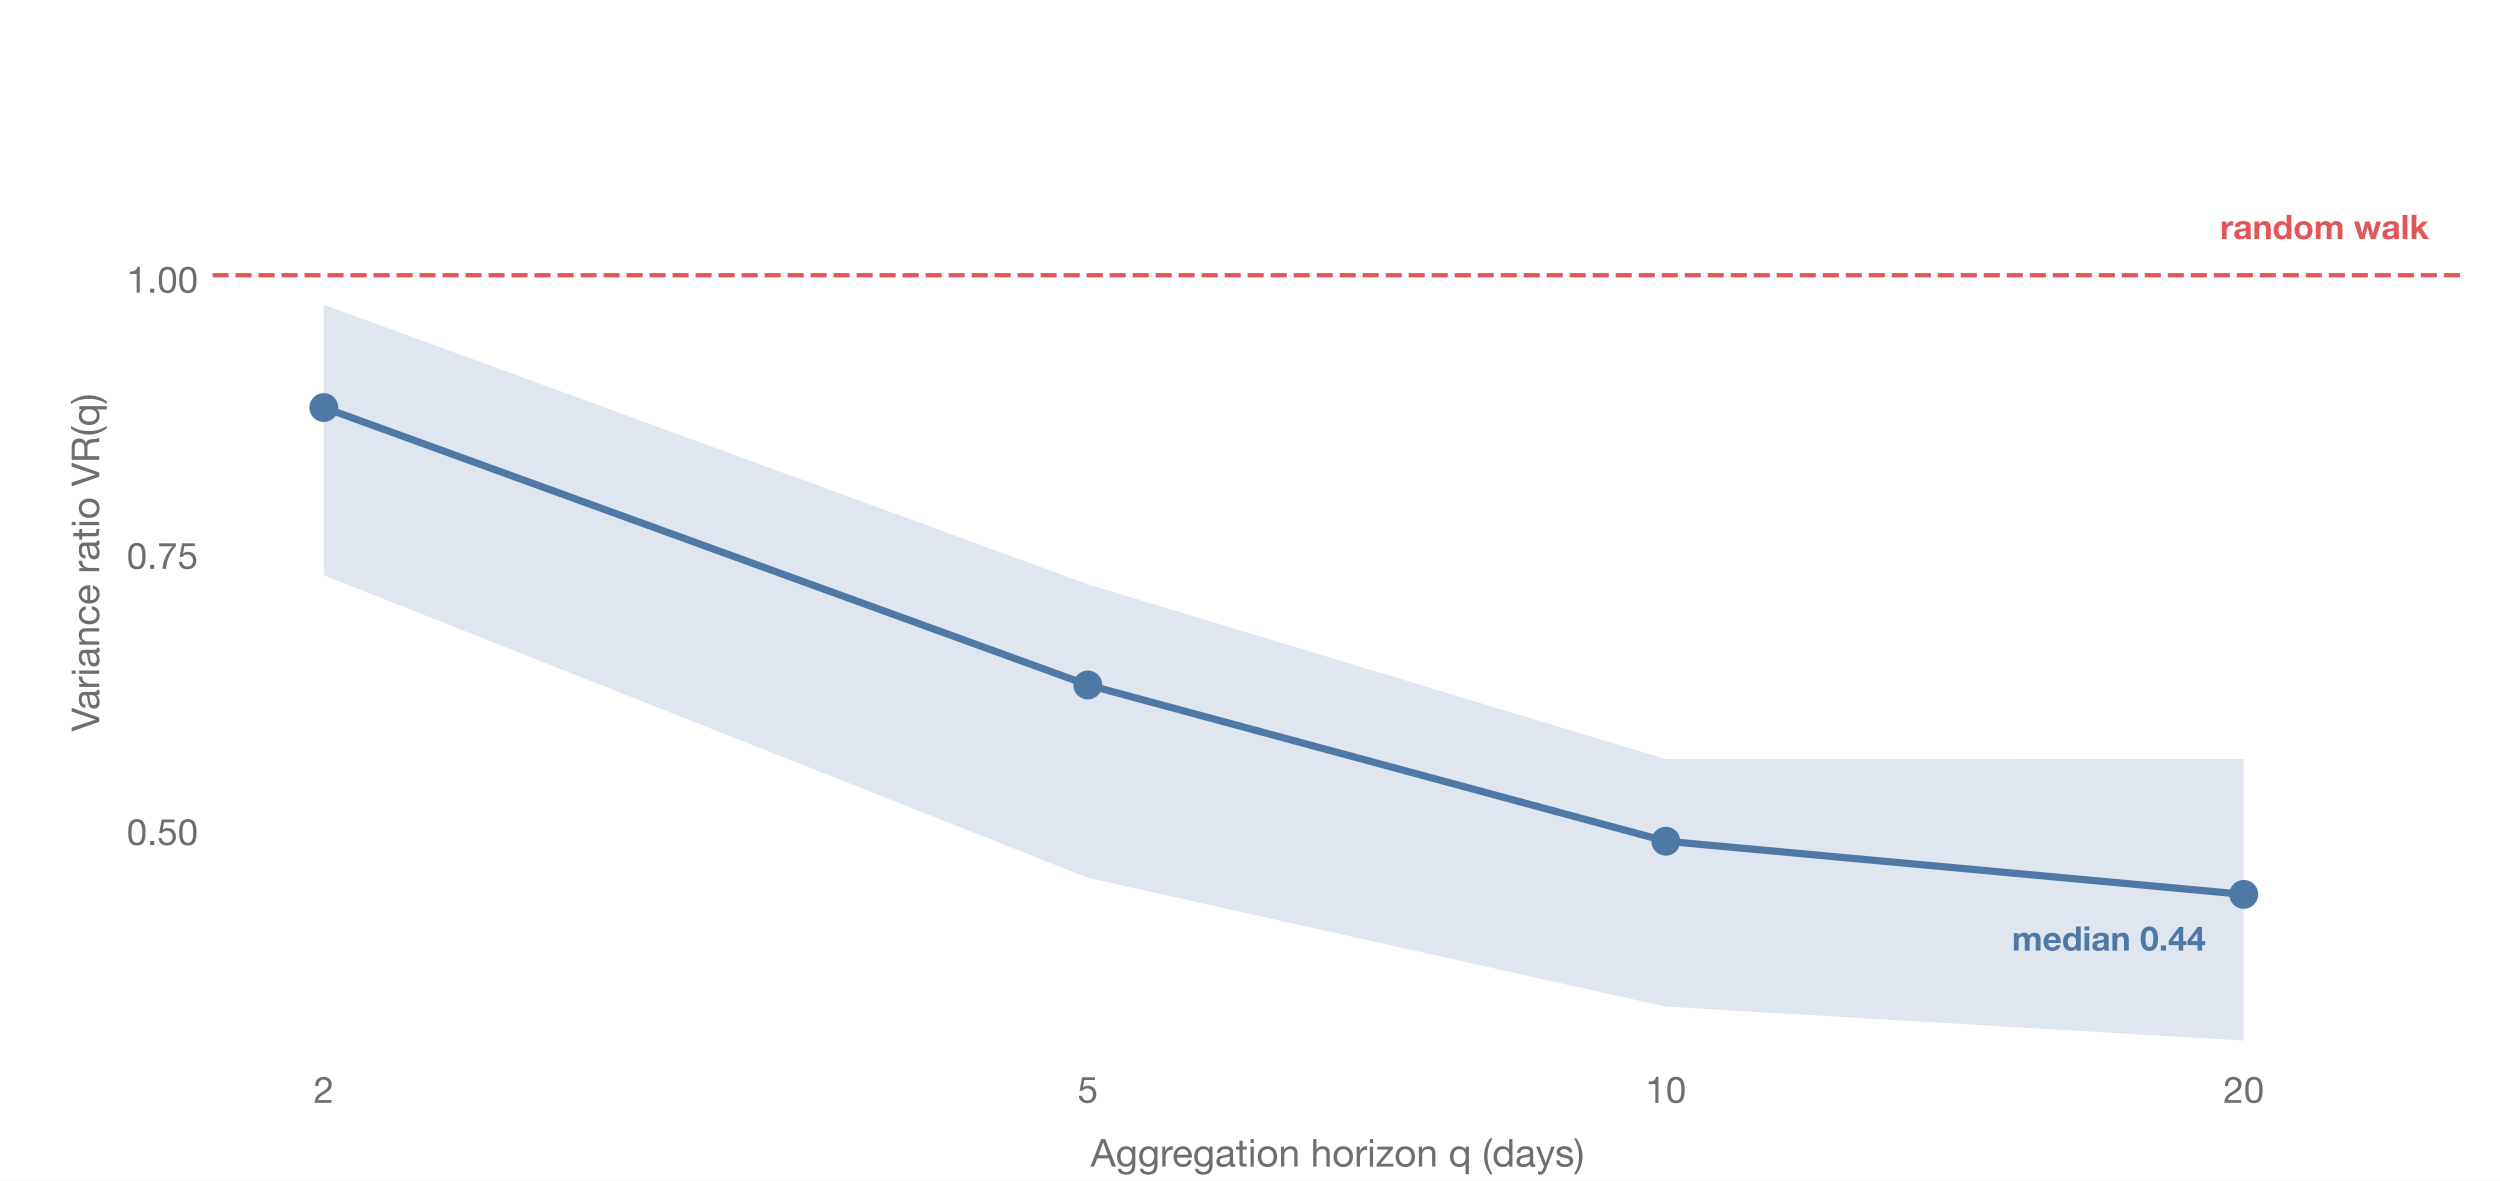
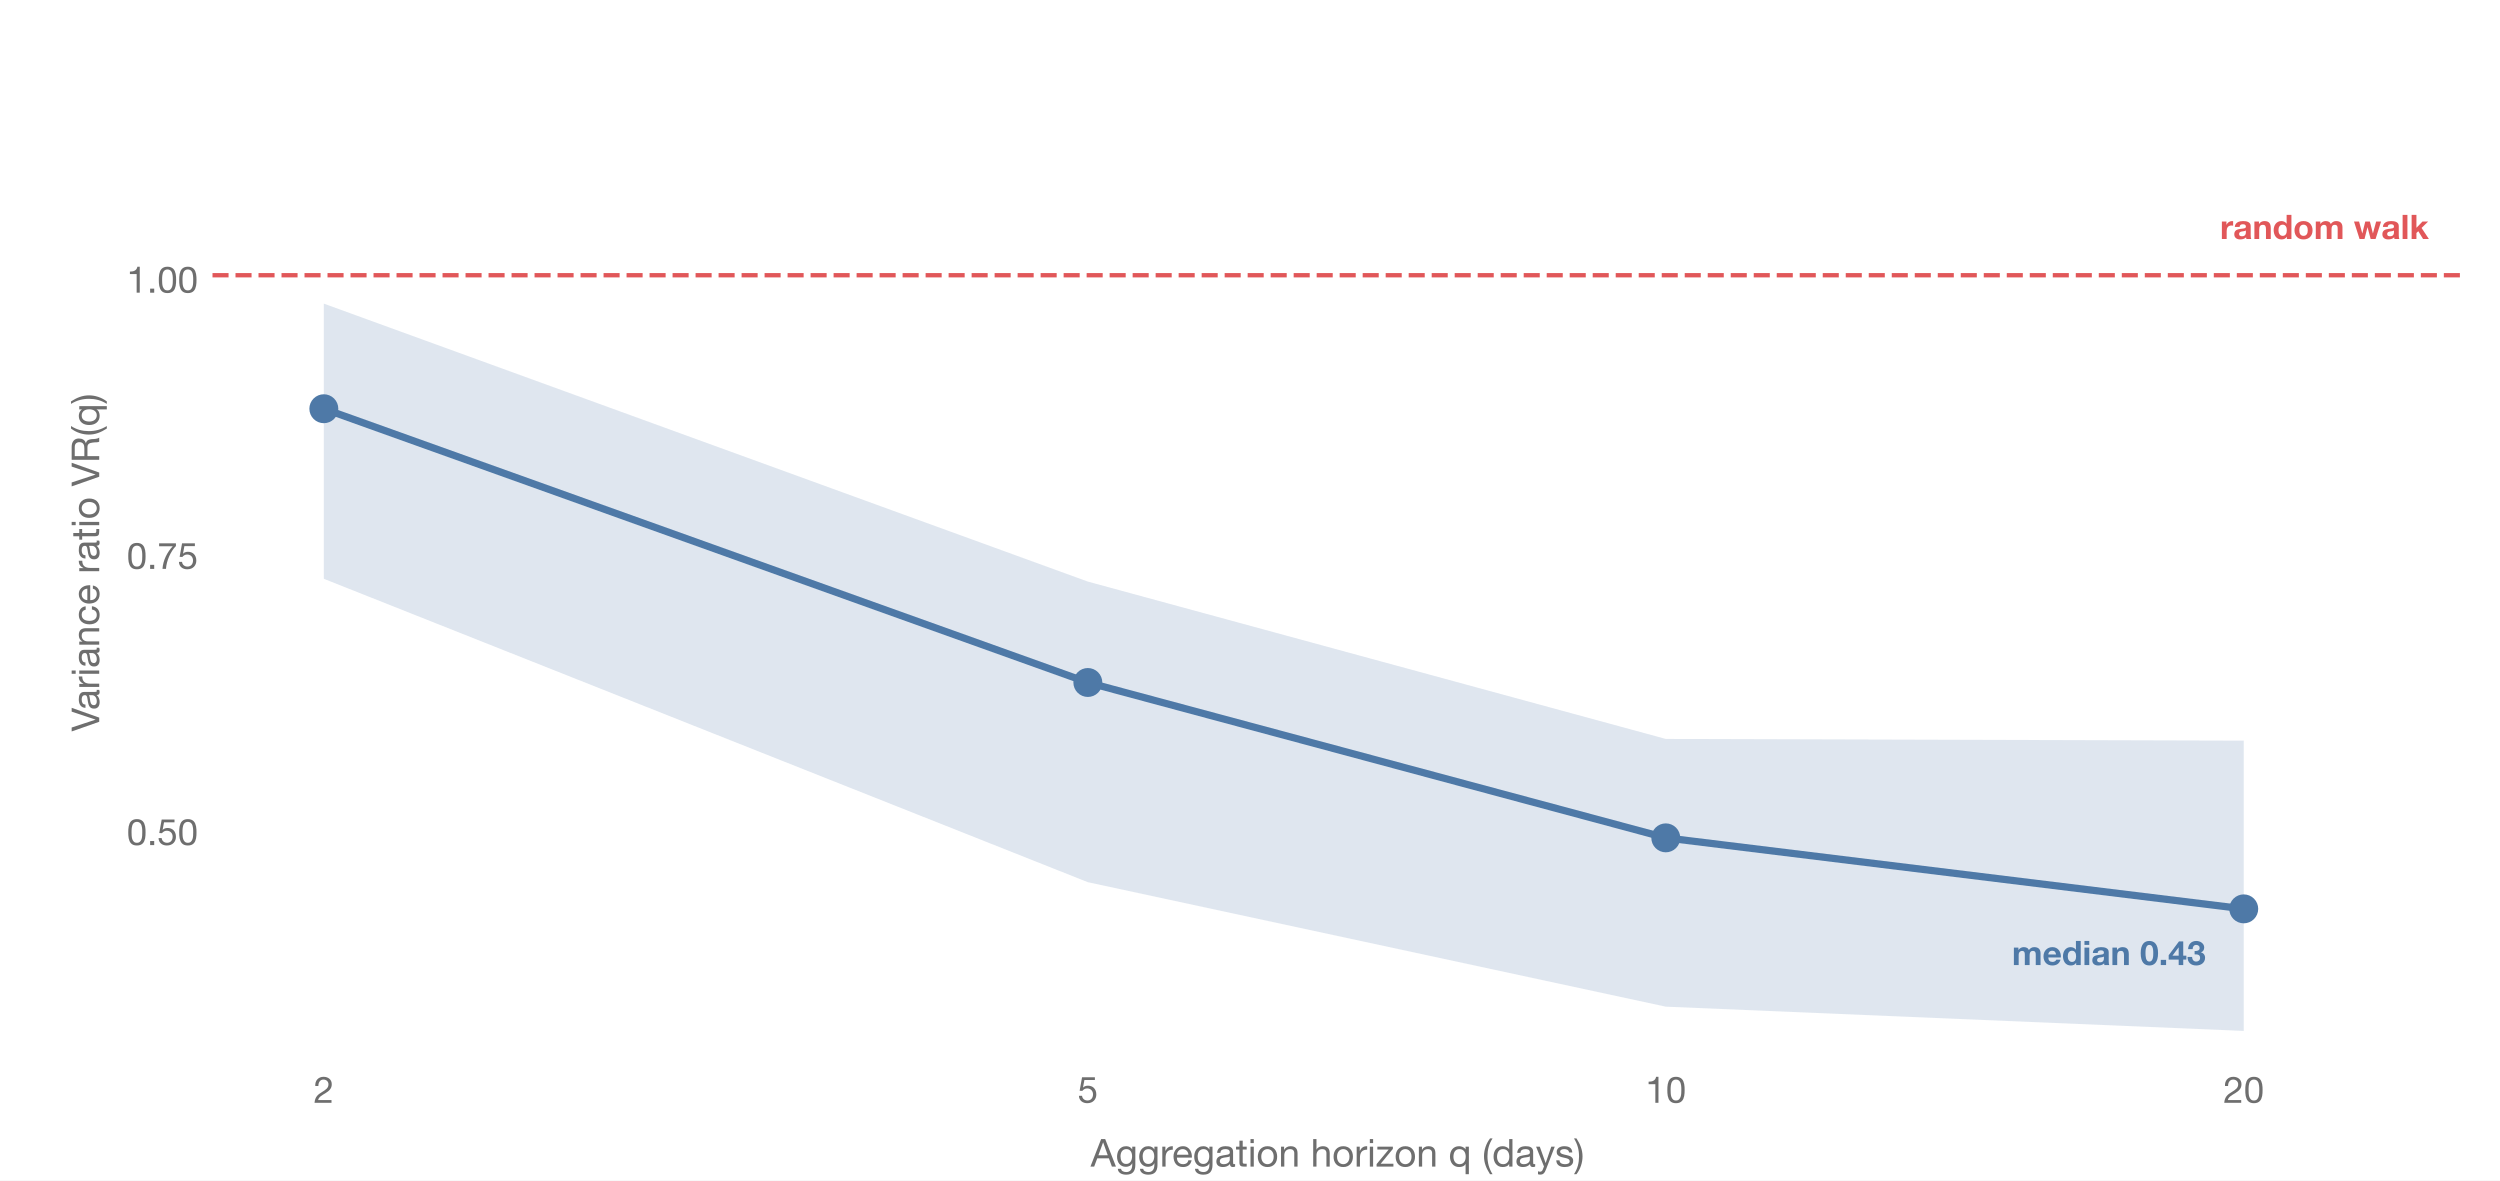
<svg xmlns="http://www.w3.org/2000/svg" xmlns:xlink="http://www.w3.org/1999/xlink" width="518.4pt" height="244.8pt" viewBox="0 0 518.4 244.8" version="1.1">
  <defs>
    <style type="text/css">*{stroke-linejoin: round; stroke-linecap: butt}</style>
  </defs>
  <g id="figure_1">
    <g id="patch_1">
      <path d="M 0 244.8  L 518.4 244.8  L 518.4 0  L 0 0  z " style="fill: #ffffff" />
    </g>
    <g id="axes_1">
      <g id="patch_2">
        <path d="M 44.064 217.44  L 510.624 217.44  L 510.624 15.84  L 44.064 15.84  z " style="fill: #ffffff" />
      </g>
      <g id="matplotlib.axis_1">
        <g id="xtick_1">
          <g id="line2d_1" />
          <g id="text_1">
            <g style="fill: #6e6e6e" transform="translate(65.03865 228.6752) scale(0.076 -0.076)">
              <defs>
                <path id="HelveticaNeue-19" d="M 282 2931  L 826 2931  Q 819 3136 867 3337  Q 915 3539 1024 3699  Q 1133 3859 1302 3958  Q 1472 4058 1709 4058  Q 1888 4058 2048 4000  Q 2208 3942 2326 3833  Q 2445 3725 2515 3574  Q 2586 3424 2586 3238  Q 2586 3002 2512 2822  Q 2438 2643 2294 2489  Q 2150 2336 1932 2185  Q 1715 2035 1427 1856  Q 1190 1715 972 1555  Q 755 1395 582 1184  Q 410 973 298 688  Q 186 403 154 0  L 3117 0  L 3117 480  L 787 480  Q 826 691 950 854  Q 1075 1018 1251 1158  Q 1427 1299 1638 1424  Q 1850 1549 2061 1677  Q 2272 1811 2470 1958  Q 2669 2106 2822 2288  Q 2976 2470 3069 2700  Q 3162 2931 3162 3232  Q 3162 3552 3050 3795  Q 2938 4038 2746 4201  Q 2554 4365 2294 4451  Q 2035 4538 1741 4538  Q 1382 4538 1100 4416  Q 819 4294 630 4080  Q 442 3866 352 3571  Q 262 3277 282 2931  z " transform="scale(0.015625)" />
              </defs>
              <use xlink:href="#HelveticaNeue-19" />
            </g>
          </g>
        </g>
        <g id="xtick_2">
          <g id="line2d_2" />
          <g id="text_2">
            <g style="fill: #6e6e6e" transform="translate(223.4628 228.6752) scale(0.076 -0.076)">
              <defs>
                <path id="HelveticaNeue-1c" d="M 3008 3981  L 3008 4461  L 768 4461  L 346 2106  L 813 2080  Q 973 2272 1181 2390  Q 1389 2509 1658 2509  Q 1888 2509 2077 2432  Q 2266 2355 2400 2217  Q 2534 2080 2608 1891  Q 2682 1702 2682 1478  Q 2682 1210 2605 1008  Q 2528 806 2397 672  Q 2266 538 2090 470  Q 1914 403 1722 403  Q 1517 403 1347 464  Q 1178 525 1053 637  Q 928 749 854 899  Q 781 1050 768 1222  L 224 1222  Q 230 915 345 672  Q 461 429 659 265  Q 858 102 1117 16  Q 1376 -70 1670 -70  Q 2067 -70 2364 54  Q 2662 179 2860 390  Q 3059 602 3158 874  Q 3258 1146 3258 1434  Q 3258 1824 3142 2115  Q 3027 2406 2828 2601  Q 2630 2797 2361 2893  Q 2093 2989 1792 2989  Q 1562 2989 1328 2909  Q 1094 2829 947 2662  L 934 2675  L 1178 3981  L 3008 3981  z " transform="scale(0.015625)" />
              </defs>
              <use xlink:href="#HelveticaNeue-1c" />
            </g>
          </g>
        </g>
        <g id="xtick_3">
          <g id="line2d_3" />
          <g id="text_3">
            <g style="fill: #6e6e6e" transform="translate(341.1935 228.6752) scale(0.076 -0.076)">
              <defs>
                <path id="HelveticaNeue-18" d="M 2278 0  L 2278 4538  L 1862 4538  Q 1818 4282 1696 4115  Q 1574 3949 1398 3853  Q 1222 3757 1004 3721  Q 787 3686 557 3686  L 557 3251  L 1734 3251  L 1734 0  L 2278 0  z " transform="scale(0.015625)" />
                <path id="HelveticaNeue-17" d="M 845 2234  Q 845 2400 848 2601  Q 851 2803 880 3004  Q 909 3206 963 3398  Q 1018 3590 1123 3734  Q 1229 3878 1389 3968  Q 1549 4058 1779 4058  Q 2010 4058 2170 3968  Q 2330 3878 2435 3734  Q 2541 3590 2595 3398  Q 2650 3206 2678 3004  Q 2707 2803 2710 2601  Q 2714 2400 2714 2234  Q 2714 1978 2698 1661  Q 2682 1344 2595 1065  Q 2509 787 2317 595  Q 2125 403 1779 403  Q 1434 403 1242 595  Q 1050 787 963 1065  Q 877 1344 861 1661  Q 845 1978 845 2234  z M 269 2227  Q 269 1978 281 1709  Q 294 1440 345 1184  Q 397 928 493 701  Q 589 474 755 301  Q 922 128 1174 29  Q 1427 -70 1779 -70  Q 2138 -70 2387 29  Q 2637 128 2803 301  Q 2970 474 3066 701  Q 3162 928 3213 1184  Q 3264 1440 3277 1709  Q 3290 1978 3290 2227  Q 3290 2477 3277 2745  Q 3264 3014 3213 3270  Q 3162 3526 3066 3756  Q 2970 3987 2803 4160  Q 2637 4333 2384 4435  Q 2131 4538 1779 4538  Q 1427 4538 1174 4435  Q 922 4333 755 4160  Q 589 3987 493 3756  Q 397 3526 345 3270  Q 294 3014 281 2745  Q 269 2477 269 2227  z " transform="scale(0.015625)" />
              </defs>
              <use xlink:href="#HelveticaNeue-18" />
              <use xlink:href="#HelveticaNeue-17" transform="translate(55.59375 0)" />
            </g>
          </g>
        </g>
        <g id="xtick_4">
          <g id="line2d_4" />
          <g id="text_4">
            <g style="fill: #6e6e6e" transform="translate(461.0368 228.6752) scale(0.076 -0.076)">
              <use xlink:href="#HelveticaNeue-19" />
              <use xlink:href="#HelveticaNeue-17" transform="translate(55.59375 0)" />
            </g>
          </g>
        </g>
        <g id="text_5">
          <g style="fill: #6e6e6e" transform="translate(226.159 241.91) scale(0.08 -0.08)">
            <defs>
              <path id="HelveticaNeue-28" d="M 1286 1888  L 2061 4019  L 2074 4019  L 2835 1888  L 1286 1888  z M 1741 4570  L -38 0  L 582 0  L 1094 1376  L 3027 1376  L 3526 0  L 4198 0  L 2413 4570  L 1741 4570  z " transform="scale(0.015625)" />
              <path id="HelveticaNeue-4e" d="M 3264 282  L 3264 3309  L 2752 3309  L 2752 2835  L 2746 2835  Q 2598 3110 2336 3248  Q 2074 3386 1760 3386  Q 1331 3386 1036 3222  Q 742 3059 563 2806  Q 384 2554 307 2243  Q 230 1933 230 1638  Q 230 1299 323 995  Q 416 691 601 464  Q 787 237 1062 102  Q 1338 -32 1709 -32  Q 2029 -32 2313 112  Q 2598 256 2739 563  L 2752 563  L 2752 346  Q 2752 70 2697 -160  Q 2643 -390 2521 -553  Q 2400 -717 2214 -809  Q 2029 -902 1760 -902  Q 1626 -902 1478 -873  Q 1331 -845 1206 -781  Q 1082 -717 995 -614  Q 909 -512 902 -365  L 358 -365  Q 371 -634 499 -819  Q 627 -1005 822 -1120  Q 1018 -1235 1258 -1286  Q 1498 -1338 1728 -1338  Q 2522 -1338 2893 -934  Q 3264 -531 3264 282  z M 1741 442  Q 1472 442 1293 554  Q 1114 666 1005 848  Q 896 1030 851 1254  Q 806 1478 806 1702  Q 806 1939 860 2156  Q 915 2374 1033 2540  Q 1152 2707 1337 2806  Q 1523 2906 1786 2906  Q 2042 2906 2221 2803  Q 2400 2701 2512 2531  Q 2624 2362 2675 2150  Q 2726 1939 2726 1722  Q 2726 1491 2672 1260  Q 2618 1030 2502 848  Q 2387 666 2198 554  Q 2010 442 1741 442  z " transform="scale(0.015625)" />
              <path id="HelveticaNeue-59" d="M 390 3309  L 390 0  L 934 0  L 934 1472  Q 934 1792 998 2038  Q 1062 2285 1203 2457  Q 1344 2630 1574 2720  Q 1805 2810 2131 2810  L 2131 3386  Q 1690 3398 1402 3206  Q 1114 3014 915 2611  L 902 2611  L 902 3309  L 390 3309  z " transform="scale(0.015625)" />
              <path id="HelveticaNeue-4c" d="M 2707 1971  L 806 1971  Q 819 2163 889 2332  Q 960 2502 1081 2630  Q 1203 2758 1372 2832  Q 1542 2906 1754 2906  Q 1958 2906 2128 2832  Q 2298 2758 2422 2633  Q 2547 2509 2620 2336  Q 2694 2163 2707 1971  z M 3232 1050  L 2694 1050  Q 2624 723 2403 563  Q 2182 403 1837 403  Q 1568 403 1369 492  Q 1171 582 1043 732  Q 915 883 857 1078  Q 800 1274 806 1491  L 3283 1491  Q 3296 1792 3229 2125  Q 3162 2458 2986 2739  Q 2810 3021 2518 3203  Q 2227 3386 1786 3386  Q 1446 3386 1161 3258  Q 877 3130 669 2899  Q 461 2669 345 2355  Q 230 2042 230 1664  Q 243 1286 342 966  Q 442 646 640 416  Q 838 186 1129 58  Q 1421 -70 1818 -70  Q 2381 -70 2752 211  Q 3123 493 3232 1050  z " transform="scale(0.015625)" />
              <path id="HelveticaNeue-48" d="M 3341 13  Q 3200 -70 2950 -70  Q 2739 -70 2614 48  Q 2490 166 2490 435  Q 2266 166 1968 48  Q 1670 -70 1325 -70  Q 1101 -70 899 -19  Q 698 32 550 141  Q 403 250 316 426  Q 230 602 230 851  Q 230 1133 326 1312  Q 422 1491 579 1603  Q 736 1715 937 1772  Q 1139 1830 1350 1869  Q 1574 1914 1776 1936  Q 1978 1958 2131 2000  Q 2285 2042 2374 2122  Q 2464 2202 2464 2355  Q 2464 2534 2397 2643  Q 2330 2752 2224 2809  Q 2118 2867 1987 2886  Q 1856 2906 1728 2906  Q 1382 2906 1152 2774  Q 922 2643 902 2278  L 358 2278  Q 371 2586 486 2797  Q 602 3008 794 3139  Q 986 3270 1232 3328  Q 1478 3386 1760 3386  Q 1984 3386 2205 3354  Q 2426 3322 2605 3222  Q 2784 3123 2893 2944  Q 3002 2765 3002 2477  L 3002 774  Q 3002 582 3024 492  Q 3046 403 3174 403  Q 3245 403 3341 435  L 3341 13  z M 2458 1709  Q 2355 1632 2188 1597  Q 2022 1562 1840 1539  Q 1658 1517 1472 1488  Q 1286 1459 1139 1395  Q 992 1331 899 1212  Q 806 1094 806 890  Q 806 755 860 662  Q 915 570 1001 512  Q 1088 454 1203 428  Q 1318 403 1446 403  Q 1715 403 1907 476  Q 2099 550 2220 662  Q 2342 774 2400 905  Q 2458 1037 2458 1152  L 2458 1709  z " transform="scale(0.015625)" />
              <path id="HelveticaNeue-5b" d="M 1165 3309  L 1165 4301  L 621 4301  L 621 3309  L 58 3309  L 58 2829  L 621 2829  L 621 723  Q 621 493 665 352  Q 710 211 803 134  Q 896 58 1046 29  Q 1197 0 1408 0  L 1824 0  L 1824 480  L 1574 480  Q 1446 480 1366 489  Q 1286 499 1241 531  Q 1197 563 1181 620  Q 1165 678 1165 774  L 1165 2829  L 1824 2829  L 1824 3309  L 1165 3309  z " transform="scale(0.015625)" />
              <path id="HelveticaNeue-50" d="M 986 3904  L 986 4570  L 442 4570  L 442 3904  L 986 3904  z M 442 3309  L 442 0  L 986 0  L 986 3309  L 442 3309  z " transform="scale(0.015625)" />
              <path id="HelveticaNeue-56" d="M 806 1651  Q 806 1952 886 2185  Q 966 2419 1107 2579  Q 1248 2739 1437 2822  Q 1626 2906 1837 2906  Q 2048 2906 2237 2822  Q 2426 2739 2566 2579  Q 2707 2419 2787 2185  Q 2867 1952 2867 1651  Q 2867 1350 2787 1116  Q 2707 883 2566 726  Q 2426 570 2237 486  Q 2048 403 1837 403  Q 1626 403 1437 486  Q 1248 570 1107 726  Q 966 883 886 1116  Q 806 1350 806 1651  z M 230 1651  Q 230 1286 332 972  Q 435 659 640 425  Q 845 192 1145 61  Q 1446 -70 1837 -70  Q 2234 -70 2531 61  Q 2829 192 3033 425  Q 3238 659 3340 972  Q 3443 1286 3443 1651  Q 3443 2016 3340 2333  Q 3238 2650 3033 2883  Q 2829 3117 2531 3251  Q 2234 3386 1837 3386  Q 1446 3386 1145 3251  Q 845 3117 640 2883  Q 435 2650 332 2333  Q 230 2016 230 1651  z " transform="scale(0.015625)" />
              <path id="HelveticaNeue-55" d="M 410 3309  L 410 0  L 954 0  L 954 1869  Q 954 2093 1014 2281  Q 1075 2470 1196 2611  Q 1318 2752 1500 2829  Q 1683 2906 1933 2906  Q 2246 2906 2425 2726  Q 2605 2547 2605 2240  L 2605 0  L 3149 0  L 3149 2176  Q 3149 2445 3094 2665  Q 3040 2886 2905 3046  Q 2771 3206 2553 3296  Q 2336 3386 2010 3386  Q 1274 3386 934 2784  L 922 2784  L 922 3309  L 410 3309  z " transform="scale(0.015625)" />
              <path id="HelveticaNeue-3" transform="scale(0.015625)" />
              <path id="HelveticaNeue-4f" d="M 410 4570  L 410 0  L 954 0  L 954 1869  Q 954 2093 1014 2281  Q 1075 2470 1196 2611  Q 1318 2752 1500 2829  Q 1683 2906 1933 2906  Q 2246 2906 2425 2726  Q 2605 2547 2605 2240  L 2605 0  L 3149 0  L 3149 2176  Q 3149 2445 3094 2665  Q 3040 2886 2905 3046  Q 2771 3206 2553 3296  Q 2336 3386 2010 3386  Q 1862 3386 1705 3354  Q 1549 3322 1405 3254  Q 1261 3187 1145 3081  Q 1030 2976 966 2822  L 954 2822  L 954 4570  L 410 4570  z " transform="scale(0.015625)" />
              <path id="HelveticaNeue-61" d="M 141 416  L 141 0  L 2931 0  L 2931 480  L 819 480  L 2842 2938  L 2842 3309  L 269 3309  L 269 2829  L 2138 2829  L 141 416  z " transform="scale(0.015625)" />
              <path id="HelveticaNeue-58" d="M 806 1626  Q 806 1869 857 2099  Q 909 2330 1024 2509  Q 1139 2688 1331 2797  Q 1523 2906 1798 2906  Q 2080 2906 2278 2800  Q 2477 2694 2601 2521  Q 2726 2349 2784 2121  Q 2842 1894 2842 1651  Q 2842 1421 2787 1197  Q 2733 973 2611 797  Q 2490 621 2298 512  Q 2106 403 1830 403  Q 1568 403 1373 505  Q 1178 608 1053 781  Q 928 954 867 1174  Q 806 1395 806 1626  z M 3366 -1261  L 3366 3309  L 2822 3309  L 2822 2867  L 2810 2867  Q 2720 3014 2589 3113  Q 2458 3213 2310 3273  Q 2163 3334 2016 3360  Q 1869 3386 1741 3386  Q 1363 3386 1078 3248  Q 794 3110 605 2876  Q 416 2643 323 2329  Q 230 2016 230 1664  Q 230 1312 326 998  Q 422 685 611 448  Q 800 211 1085 70  Q 1370 -70 1754 -70  Q 2099 -70 2387 51  Q 2675 173 2810 448  L 2822 448  L 2822 -1261  L 3366 -1261  z " transform="scale(0.015625)" />
              <path id="HelveticaNeue-f" d="M 1306 -1261  L 1722 -1261  Q 1267 -525 1072 198  Q 877 922 877 1728  Q 877 2515 1069 3232  Q 1261 3949 1722 4678  L 1306 4678  Q 806 4019 553 3251  Q 301 2483 301 1728  Q 301 1306 371 922  Q 442 538 573 173  Q 704 -192 889 -547  Q 1075 -902 1306 -1261  z " transform="scale(0.015625)" />
              <path id="HelveticaNeue-4b" d="M 806 1626  Q 806 1869 857 2099  Q 909 2330 1024 2509  Q 1139 2688 1331 2797  Q 1523 2906 1798 2906  Q 2080 2906 2278 2800  Q 2477 2694 2601 2521  Q 2726 2349 2784 2121  Q 2842 1894 2842 1651  Q 2842 1421 2787 1197  Q 2733 973 2611 797  Q 2490 621 2298 512  Q 2106 403 1830 403  Q 1568 403 1373 505  Q 1178 608 1053 781  Q 928 954 867 1174  Q 806 1395 806 1626  z M 3366 0  L 3366 4570  L 2822 4570  L 2822 2867  L 2810 2867  Q 2720 3014 2589 3113  Q 2458 3213 2310 3273  Q 2163 3334 2016 3360  Q 1869 3386 1741 3386  Q 1363 3386 1078 3248  Q 794 3110 605 2876  Q 416 2643 323 2329  Q 230 2016 230 1664  Q 230 1312 326 998  Q 422 685 611 448  Q 800 211 1085 70  Q 1370 -70 1754 -70  Q 2099 -70 2387 51  Q 2675 173 2810 448  L 2822 448  L 2822 0  L 3366 0  z " transform="scale(0.015625)" />
              <path id="HelveticaNeue-60" d="M 1709 -442  Q 1613 -685 1520 -851  Q 1427 -1018 1315 -1123  Q 1203 -1229 1065 -1277  Q 928 -1325 749 -1325  Q 653 -1325 557 -1312  Q 461 -1299 371 -1267  L 371 -768  Q 442 -800 534 -822  Q 627 -845 691 -845  Q 858 -845 970 -765  Q 1082 -685 1139 -538  L 1363 19  L 51 3309  L 666 3309  L 1632 602  L 1645 602  L 2573 3309  L 3149 3309  L 1709 -442  z " transform="scale(0.015625)" />
              <path id="HelveticaNeue-5a" d="M 742 1043  L 198 1043  Q 211 736 326 521  Q 442 307 634 176  Q 826 45 1075 -12  Q 1325 -70 1600 -70  Q 1850 -70 2102 -22  Q 2355 26 2556 147  Q 2758 269 2883 467  Q 3008 666 3008 966  Q 3008 1203 2915 1363  Q 2822 1523 2672 1628  Q 2522 1734 2326 1798  Q 2131 1862 1926 1907  Q 1734 1952 1542 1993  Q 1350 2035 1196 2096  Q 1043 2157 944 2249  Q 845 2342 845 2483  Q 845 2611 909 2691  Q 973 2771 1075 2819  Q 1178 2867 1302 2886  Q 1427 2906 1549 2906  Q 1683 2906 1814 2877  Q 1946 2848 2054 2784  Q 2163 2720 2233 2614  Q 2304 2509 2317 2349  L 2861 2349  Q 2842 2650 2733 2851  Q 2624 3053 2441 3171  Q 2259 3290 2022 3338  Q 1786 3386 1504 3386  Q 1286 3386 1065 3331  Q 845 3277 669 3165  Q 493 3053 381 2873  Q 269 2694 269 2445  Q 269 2125 429 1945  Q 589 1766 829 1667  Q 1069 1568 1350 1513  Q 1632 1459 1872 1392  Q 2112 1325 2272 1216  Q 2432 1107 2432 896  Q 2432 742 2355 643  Q 2278 544 2160 493  Q 2042 442 1901 422  Q 1760 403 1632 403  Q 1466 403 1309 435  Q 1152 467 1027 540  Q 902 614 825 739  Q 749 864 742 1043  z " transform="scale(0.015625)" />
              <path id="HelveticaNeue-10" d="M -58 -1261  L 352 -1261  Q 851 -602 1104 163  Q 1357 928 1357 1683  Q 1357 2106 1286 2490  Q 1216 2874 1085 3242  Q 954 3610 768 3965  Q 582 4320 352 4678  L -58 4678  Q 390 3942 585 3216  Q 781 2490 781 1683  Q 781 902 589 182  Q 397 -538 -58 -1261  z " transform="scale(0.015625)" />
            </defs>
            <use xlink:href="#HelveticaNeue-28" />
            <use xlink:href="#HelveticaNeue-4e" transform="translate(64.79688 0)" />
            <use xlink:href="#HelveticaNeue-4e" transform="translate(122.2031 0)" />
            <use xlink:href="#HelveticaNeue-59" transform="translate(179.6094 0)" />
            <use xlink:href="#HelveticaNeue-4c" transform="translate(211.1094 0)" />
            <use xlink:href="#HelveticaNeue-4e" transform="translate(264.8125 0)" />
            <use xlink:href="#HelveticaNeue-48" transform="translate(322.2188 0)" />
            <use xlink:href="#HelveticaNeue-5b" transform="translate(375.9219 0)" />
            <use xlink:href="#HelveticaNeue-50" transform="translate(407.4219 0)" />
            <use xlink:href="#HelveticaNeue-56" transform="translate(429.625 0)" />
            <use xlink:href="#HelveticaNeue-55" transform="translate(487.0312 0)" />
            <use xlink:href="#HelveticaNeue-3" transform="translate(542.625 0)" />
            <use xlink:href="#HelveticaNeue-4f" transform="translate(570.4219 0)" />
            <use xlink:href="#HelveticaNeue-56" transform="translate(626.0156 0)" />
            <use xlink:href="#HelveticaNeue-59" transform="translate(683.4219 0)" />
            <use xlink:href="#HelveticaNeue-50" transform="translate(716.7188 0)" />
            <use xlink:href="#HelveticaNeue-61" transform="translate(738.9219 0)" />
            <use xlink:href="#HelveticaNeue-56" transform="translate(786.9219 0)" />
            <use xlink:href="#HelveticaNeue-55" transform="translate(844.3281 0)" />
            <use xlink:href="#HelveticaNeue-3" transform="translate(899.9219 0)" />
            <use xlink:href="#HelveticaNeue-58" transform="translate(927.7188 0)" />
            <use xlink:href="#HelveticaNeue-3" transform="translate(987.0156 0)" />
            <use xlink:href="#HelveticaNeue-f" transform="translate(1014.812 0)" />
            <use xlink:href="#HelveticaNeue-4b" transform="translate(1040.719 0)" />
            <use xlink:href="#HelveticaNeue-48" transform="translate(1100.016 0)" />
            <use xlink:href="#HelveticaNeue-60" transform="translate(1153.719 0)" />
            <use xlink:href="#HelveticaNeue-5a" transform="translate(1203.719 0)" />
            <use xlink:href="#HelveticaNeue-10" transform="translate(1253.719 0)" />
          </g>
        </g>
      </g>
      <g id="matplotlib.axis_2">
        <g id="ytick_1">
          <g id="line2d_5" />
          <g id="text_6">
            <g style="fill: #6e6e6e" transform="translate(26.27606 175.2394) scale(0.076 -0.076)">
              <defs>
                <path id="HelveticaNeue-15" d="M 531 710  L 531 0  L 1242 0  L 1242 710  L 531 710  z " transform="scale(0.015625)" />
              </defs>
              <use xlink:href="#HelveticaNeue-17" />
              <use xlink:href="#HelveticaNeue-15" transform="translate(55.59375 0)" />
              <use xlink:href="#HelveticaNeue-1c" transform="translate(83.39062 0)" />
              <use xlink:href="#HelveticaNeue-17" transform="translate(138.9844 0)" />
            </g>
          </g>
        </g>
        <g id="ytick_2">
          <g id="line2d_6" />
          <g id="text_7">
            <g style="fill: #6e6e6e" transform="translate(26.27606 117.9667) scale(0.076 -0.076)">
              <defs>
                <path id="HelveticaNeue-1e" d="M 3258 3994  L 3258 4461  L 320 4461  L 320 3949  L 2701 3949  Q 2342 3571 2032 3123  Q 1722 2675 1485 2172  Q 1248 1670 1097 1123  Q 947 576 909 0  L 1517 0  Q 1549 531 1696 1094  Q 1843 1658 2076 2189  Q 2310 2720 2611 3187  Q 2912 3654 3258 3994  z " transform="scale(0.015625)" />
              </defs>
              <use xlink:href="#HelveticaNeue-17" />
              <use xlink:href="#HelveticaNeue-15" transform="translate(55.59375 0)" />
              <use xlink:href="#HelveticaNeue-1e" transform="translate(83.39062 0)" />
              <use xlink:href="#HelveticaNeue-1c" transform="translate(138.9844 0)" />
            </g>
          </g>
        </g>
        <g id="ytick_3">
          <g id="line2d_7" />
          <g id="text_8">
            <g style="fill: #6e6e6e" transform="translate(26.27606 60.69396) scale(0.076 -0.076)">
              <use xlink:href="#HelveticaNeue-18" />
              <use xlink:href="#HelveticaNeue-15" transform="translate(55.59375 0)" />
              <use xlink:href="#HelveticaNeue-17" transform="translate(83.39062 0)" />
              <use xlink:href="#HelveticaNeue-17" transform="translate(138.9844 0)" />
            </g>
          </g>
        </g>
        <g id="text_9">
          <g style="fill: #6e6e6e" transform="translate(20.57206 151.6763) rotate(-90) scale(0.08 -0.08)">
            <defs>
              <path id="HelveticaNeue-3d" d="M 2298 0  L 3923 4570  L 3290 4570  L 1971 608  L 1958 608  L 653 4570  L 0 4570  L 1606 0  L 2298 0  z " transform="scale(0.015625)" />
              <path id="HelveticaNeue-4a" d="M 2656 2246  L 3219 2246  Q 3187 2541 3065 2755  Q 2944 2970 2755 3110  Q 2566 3251 2320 3318  Q 2074 3386 1792 3386  Q 1402 3386 1107 3248  Q 813 3110 617 2870  Q 422 2630 326 2307  Q 230 1984 230 1613  Q 230 1242 329 931  Q 429 621 624 397  Q 819 173 1110 51  Q 1402 -70 1779 -70  Q 2413 -70 2781 262  Q 3149 595 3238 1210  L 2682 1210  Q 2630 826 2403 614  Q 2176 403 1773 403  Q 1517 403 1331 505  Q 1146 608 1030 777  Q 915 947 860 1164  Q 806 1382 806 1613  Q 806 1862 857 2096  Q 909 2330 1027 2509  Q 1146 2688 1344 2797  Q 1542 2906 1837 2906  Q 2182 2906 2387 2733  Q 2592 2560 2656 2246  z " transform="scale(0.015625)" />
              <path id="HelveticaNeue-39" d="M 499 4570  L 499 0  L 1107 0  L 1107 1952  L 2592 1952  Q 2816 1952 2950 1885  Q 3085 1818 3168 1706  Q 3251 1594 3289 1443  Q 3328 1293 3354 1126  Q 3386 960 3392 787  Q 3398 614 3404 464  Q 3411 314 3433 192  Q 3456 70 3520 0  L 4198 0  Q 4102 115 4054 265  Q 4006 416 3980 582  Q 3955 749 3948 921  Q 3942 1094 3930 1261  Q 3910 1427 3875 1580  Q 3840 1734 3766 1859  Q 3693 1984 3568 2073  Q 3443 2163 3245 2202  L 3245 2214  Q 3661 2330 3849 2643  Q 4038 2957 4038 3373  Q 4038 3930 3670 4250  Q 3302 4570 2650 4570  L 499 4570  z M 2374 2464  L 1107 2464  L 1107 4058  L 2618 4058  Q 3046 4058 3238 3840  Q 3430 3622 3430 3277  Q 3430 3027 3344 2870  Q 3258 2714 3114 2621  Q 2970 2528 2778 2496  Q 2586 2464 2374 2464  z " transform="scale(0.015625)" />
            </defs>
            <use xlink:href="#HelveticaNeue-3d" />
            <use xlink:href="#HelveticaNeue-48" transform="translate(55.59375 0)" />
            <use xlink:href="#HelveticaNeue-59" transform="translate(109.2969 0)" />
            <use xlink:href="#HelveticaNeue-50" transform="translate(142.5938 0)" />
            <use xlink:href="#HelveticaNeue-48" transform="translate(164.7969 0)" />
            <use xlink:href="#HelveticaNeue-55" transform="translate(218.5 0)" />
            <use xlink:href="#HelveticaNeue-4a" transform="translate(274.0938 0)" />
            <use xlink:href="#HelveticaNeue-4c" transform="translate(327.7969 0)" />
            <use xlink:href="#HelveticaNeue-3" transform="translate(381.5 0)" />
            <use xlink:href="#HelveticaNeue-59" transform="translate(409.2969 0)" />
            <use xlink:href="#HelveticaNeue-48" transform="translate(442.5938 0)" />
            <use xlink:href="#HelveticaNeue-5b" transform="translate(496.2969 0)" />
            <use xlink:href="#HelveticaNeue-50" transform="translate(527.7969 0)" />
            <use xlink:href="#HelveticaNeue-56" transform="translate(550 0)" />
            <use xlink:href="#HelveticaNeue-3" transform="translate(607.4062 0)" />
            <use xlink:href="#HelveticaNeue-3d" transform="translate(635.2031 0)" />
            <use xlink:href="#HelveticaNeue-39" transform="translate(696.2969 0)" />
            <use xlink:href="#HelveticaNeue-f" transform="translate(764.7969 0)" />
            <use xlink:href="#HelveticaNeue-58" transform="translate(790.7031 0)" />
            <use xlink:href="#HelveticaNeue-10" transform="translate(850 0)" />
          </g>
        </g>
      </g>
      <g id="FillBetweenPolyCollection_1">
        <defs>
-           <path id="m9598993ca3" d="M 67.151 -181.618  L 67.151 -125.507  L 225.575 -62.773  L 345.419 -36.057  L 465.262 -29.018  L 465.262 -87.383  L 465.262 -87.383  L 345.419 -87.373  L 225.575 -123.644  L 67.151 -181.618  z " />
+           <path id="m7020f2d0fb" d="M 67.151 -181.839  L 67.151 -124.778  L 225.575 -61.868  L 345.419 -36.057  L 465.262 -31.029  L 465.262 -91.223  L 465.262 -91.223  L 345.419 -91.573  L 225.575 -124.202  L 67.151 -181.839  z " />
        </defs>
-         <g clip-path="url(#p6895b7c70a)">
-           <use xlink:href="#m9598993ca3" x="0" y="244.8" style="fill: #4e79a7; fill-opacity: 0.18" />
+         <g clip-path="url(#pf566726859)">
+           <use xlink:href="#m7020f2d0fb" x="0" y="244.8" style="fill: #4e79a7; fill-opacity: 0.18" />
        </g>
      </g>
      <g id="line2d_8">
-         <path d="M 44.064 57.076  L 510.624 57.076  " clip-path="url(#p6895b7c70a)" style="fill: none; stroke-dasharray: 3.33,1.44; stroke-dashoffset: 0; stroke: #e15759; stroke-width: 0.9" />
+         <path d="M 44.064 57.076  L 510.624 57.076  " clip-path="url(#pf566726859)" style="fill: none; stroke-dasharray: 3.33,1.44; stroke-dashoffset: 0; stroke: #e15759; stroke-width: 0.9" />
      </g>
      <g id="text_10">
        <g style="fill: #e15759" transform="translate(460.3514 49.55736) scale(0.07 -0.07)">
          <defs>
            <path id="HelveticaNeue-Bold-59" d="M 346 3309  L 346 0  L 1254 0  L 1254 1491  Q 1254 1715 1299 1907  Q 1344 2099 1449 2243  Q 1555 2387 1728 2470  Q 1901 2554 2150 2554  Q 2234 2554 2323 2544  Q 2413 2534 2477 2522  L 2477 3366  Q 2368 3398 2278 3398  Q 2106 3398 1946 3347  Q 1786 3296 1645 3203  Q 1504 3110 1395 2979  Q 1286 2848 1222 2694  L 1210 2694  L 1210 3309  L 346 3309  z " transform="scale(0.015625)" />
            <path id="HelveticaNeue-Bold-48" d="M 307 2291  Q 326 2611 467 2822  Q 608 3034 825 3162  Q 1043 3290 1315 3344  Q 1587 3398 1862 3398  Q 2112 3398 2368 3363  Q 2624 3328 2835 3225  Q 3046 3123 3180 2940  Q 3315 2758 3315 2458  L 3315 736  Q 3315 512 3340 307  Q 3366 102 3430 0  L 2509 0  Q 2483 77 2467 157  Q 2451 237 2445 320  Q 2227 96 1932 6  Q 1638 -83 1331 -83  Q 1094 -83 889 -25  Q 685 32 531 153  Q 378 275 291 460  Q 205 646 205 902  Q 205 1184 304 1366  Q 403 1549 560 1657  Q 717 1766 918 1820  Q 1120 1875 1325 1907  Q 1530 1939 1728 1958  Q 1926 1978 2080 2016  Q 2234 2054 2323 2128  Q 2413 2202 2406 2342  Q 2406 2490 2358 2576  Q 2310 2662 2230 2710  Q 2150 2758 2044 2774  Q 1939 2790 1818 2790  Q 1549 2790 1395 2675  Q 1242 2560 1216 2291  L 307 2291  z M 2406 1619  Q 2349 1568 2262 1539  Q 2176 1510 2077 1491  Q 1978 1472 1869 1459  Q 1760 1446 1651 1427  Q 1549 1408 1449 1376  Q 1350 1344 1276 1289  Q 1203 1235 1158 1152  Q 1114 1069 1114 941  Q 1114 819 1158 736  Q 1203 653 1280 605  Q 1357 557 1459 537  Q 1562 518 1670 518  Q 1939 518 2086 608  Q 2234 698 2304 822  Q 2374 947 2390 1075  Q 2406 1203 2406 1280  L 2406 1619  z " transform="scale(0.015625)" />
            <path id="HelveticaNeue-Bold-55" d="M 346 3309  L 346 0  L 1254 0  L 1254 1734  Q 1254 2240 1420 2461  Q 1587 2682 1958 2682  Q 2285 2682 2413 2480  Q 2541 2278 2541 1869  L 2541 0  L 3450 0  L 3450 2035  Q 3450 2342 3395 2595  Q 3341 2848 3206 3024  Q 3072 3200 2838 3299  Q 2605 3398 2240 3398  Q 1952 3398 1677 3267  Q 1402 3136 1229 2848  L 1210 2848  L 1210 3309  L 346 3309  z " transform="scale(0.015625)" />
            <path id="HelveticaNeue-Bold-4b" d="M 2694 1664  Q 2694 1459 2656 1267  Q 2618 1075 2528 924  Q 2438 774 2288 684  Q 2138 595 1914 595  Q 1702 595 1552 688  Q 1402 781 1302 931  Q 1203 1082 1158 1274  Q 1114 1466 1114 1658  Q 1114 1862 1155 2051  Q 1197 2240 1289 2387  Q 1382 2534 1536 2624  Q 1690 2714 1914 2714  Q 2138 2714 2285 2624  Q 2432 2534 2525 2390  Q 2618 2246 2656 2057  Q 2694 1869 2694 1664  z M 2707 422  L 2707 0  L 3571 0  L 3571 4570  L 2662 4570  L 2662 2906  L 2650 2906  Q 2496 3149 2230 3273  Q 1965 3398 1670 3398  Q 1306 3398 1030 3254  Q 755 3110 572 2873  Q 390 2637 297 2326  Q 205 2016 205 1683  Q 205 1338 297 1018  Q 390 698 572 451  Q 755 205 1036 61  Q 1318 -83 1690 -83  Q 2016 -83 2275 35  Q 2534 154 2694 422  L 2707 422  z " transform="scale(0.015625)" />
            <path id="HelveticaNeue-Bold-56" d="M 1152 1651  Q 1152 1850 1190 2042  Q 1229 2234 1321 2381  Q 1414 2528 1568 2621  Q 1722 2714 1952 2714  Q 2182 2714 2339 2621  Q 2496 2528 2589 2381  Q 2682 2234 2720 2042  Q 2758 1850 2758 1651  Q 2758 1453 2720 1264  Q 2682 1075 2589 924  Q 2496 774 2339 684  Q 2182 595 1952 595  Q 1722 595 1568 684  Q 1414 774 1321 924  Q 1229 1075 1190 1264  Q 1152 1453 1152 1651  z M 243 1651  Q 243 1254 364 934  Q 486 614 710 387  Q 934 160 1248 38  Q 1562 -83 1952 -83  Q 2342 -83 2659 38  Q 2976 160 3200 387  Q 3424 614 3545 934  Q 3667 1254 3667 1651  Q 3667 2048 3545 2371  Q 3424 2694 3200 2921  Q 2976 3149 2659 3273  Q 2342 3398 1952 3398  Q 1562 3398 1248 3273  Q 934 3149 710 2921  Q 486 2694 364 2371  Q 243 2048 243 1651  z " transform="scale(0.015625)" />
            <path id="HelveticaNeue-Bold-54" d="M 371 3309  L 371 0  L 1280 0  L 1280 1920  Q 1280 2163 1350 2313  Q 1421 2464 1520 2544  Q 1619 2624 1724 2653  Q 1830 2682 1894 2682  Q 2112 2682 2224 2608  Q 2336 2534 2384 2412  Q 2432 2291 2438 2147  Q 2445 2003 2445 1856  L 2445 0  L 3354 0  L 3354 1843  Q 3354 1997 3376 2147  Q 3398 2298 3465 2416  Q 3533 2534 3651 2608  Q 3770 2682 3962 2682  Q 4154 2682 4266 2618  Q 4378 2554 4435 2445  Q 4493 2336 4505 2189  Q 4518 2042 4518 1875  L 4518 0  L 5427 0  L 5427 2214  Q 5427 2534 5337 2761  Q 5248 2989 5088 3129  Q 4928 3270 4704 3334  Q 4480 3398 4218 3398  Q 3872 3398 3619 3232  Q 3366 3066 3219 2848  Q 3085 3155 2825 3276  Q 2566 3398 2253 3398  Q 1926 3398 1673 3257  Q 1421 3117 1242 2861  L 1229 2861  L 1229 3309  L 371 3309  z " transform="scale(0.015625)" />
            <path id="HelveticaNeue-Bold-3" transform="scale(0.015625)" />
            <path id="HelveticaNeue-Bold-5e" d="M 4128 0  L 5171 3309  L 4237 3309  L 3629 1069  L 3616 1069  L 3053 3309  L 2170 3309  L 1619 1062  L 1606 1062  L 998 3309  L 38 3309  L 1088 0  L 2029 0  L 2592 2221  L 2605 2221  L 3194 0  L 4128 0  z " transform="scale(0.015625)" />
            <path id="HelveticaNeue-Bold-53" d="M 371 4570  L 371 0  L 1280 0  L 1280 4570  L 371 4570  z " transform="scale(0.015625)" />
            <path id="HelveticaNeue-Bold-52" d="M 429 4570  L 429 0  L 1338 0  L 1338 1139  L 1690 1478  L 2598 0  L 3699 0  L 2310 2093  L 3558 3309  L 2483 3309  L 1338 2118  L 1338 4570  L 429 4570  z " transform="scale(0.015625)" />
          </defs>
          <use xlink:href="#HelveticaNeue-Bold-59" />
          <use xlink:href="#HelveticaNeue-Bold-48" transform="translate(38.90625 0)" />
          <use xlink:href="#HelveticaNeue-Bold-55" transform="translate(96.3125 0)" />
          <use xlink:href="#HelveticaNeue-Bold-4b" transform="translate(155.6094 0)" />
          <use xlink:href="#HelveticaNeue-Bold-56" transform="translate(216.7031 0)" />
          <use xlink:href="#HelveticaNeue-Bold-54" transform="translate(277.7969 0)" />
          <use xlink:href="#HelveticaNeue-Bold-3" transform="translate(368.3906 0)" />
          <use xlink:href="#HelveticaNeue-Bold-5e" transform="translate(396.1875 0)" />
          <use xlink:href="#HelveticaNeue-Bold-48" transform="translate(477.5938 0)" />
          <use xlink:href="#HelveticaNeue-Bold-53" transform="translate(535 0)" />
          <use xlink:href="#HelveticaNeue-Bold-52" transform="translate(560.7969 0)" />
        </g>
      </g>
      <g id="text_11">
-         <g style="fill: #4e79a7" transform="translate(417.1926 197.1113) scale(0.07 -0.07)">
+         <g style="fill: #4e79a7" transform="translate(417.1926 200.114) scale(0.07 -0.07)">
          <defs>
            <path id="HelveticaNeue-Bold-4c" d="M 2573 2010  L 1094 2010  Q 1101 2106 1136 2227  Q 1171 2349 1257 2457  Q 1344 2566 1488 2640  Q 1632 2714 1850 2714  Q 2182 2714 2345 2534  Q 2509 2355 2573 2010  z M 1094 1434  L 3482 1434  Q 3507 1818 3417 2170  Q 3328 2522 3126 2797  Q 2925 3072 2611 3235  Q 2298 3398 1875 3398  Q 1498 3398 1187 3264  Q 877 3130 653 2896  Q 429 2662 307 2342  Q 186 2022 186 1651  Q 186 1267 304 947  Q 422 627 640 396  Q 858 166 1171 41  Q 1485 -83 1875 -83  Q 2438 -83 2835 173  Q 3232 429 3424 1024  L 2624 1024  Q 2579 870 2380 732  Q 2182 595 1907 595  Q 1523 595 1318 793  Q 1114 992 1094 1434  z " transform="scale(0.015625)" />
            <path id="HelveticaNeue-Bold-50" d="M 1280 3821  L 1280 4570  L 371 4570  L 371 3821  L 1280 3821  z M 371 3309  L 371 0  L 1280 0  L 1280 3309  L 371 3309  z " transform="scale(0.015625)" />
            <path id="HelveticaNeue-Bold-17" d="M 1043 2259  Q 1043 2374 1046 2537  Q 1050 2701 1069 2873  Q 1088 3046 1133 3216  Q 1178 3386 1258 3520  Q 1338 3654 1462 3737  Q 1587 3821 1773 3821  Q 1958 3821 2086 3737  Q 2214 3654 2297 3520  Q 2381 3386 2422 3216  Q 2464 3046 2486 2873  Q 2509 2701 2512 2537  Q 2515 2374 2515 2259  Q 2515 2067 2502 1795  Q 2490 1523 2422 1270  Q 2355 1018 2204 838  Q 2054 659 1773 659  Q 1498 659 1350 838  Q 1203 1018 1136 1270  Q 1069 1523 1056 1795  Q 1043 2067 1043 2259  z M 134 2259  Q 134 1587 265 1136  Q 397 685 621 416  Q 845 147 1142 32  Q 1440 -83 1773 -83  Q 2112 -83 2409 32  Q 2707 147 2934 416  Q 3162 685 3293 1136  Q 3424 1587 3424 2259  Q 3424 2912 3293 3357  Q 3162 3802 2934 4070  Q 2707 4339 2409 4454  Q 2112 4570 1773 4570  Q 1440 4570 1142 4454  Q 845 4339 621 4070  Q 397 3802 265 3357  Q 134 2912 134 2259  z " transform="scale(0.015625)" />
            <path id="HelveticaNeue-Bold-15" d="M 384 986  L 384 0  L 1389 0  L 1389 986  L 384 986  z " transform="scale(0.015625)" />
            <path id="HelveticaNeue-Bold-1b" d="M 1997 3341  L 1997 1786  L 819 1786  L 1978 3341  L 1997 3341  z M 1997 1037  L 1997 0  L 2861 0  L 2861 1037  L 3456 1037  L 3456 1786  L 2861 1786  L 2861 4480  L 2048 4480  L 102 1869  L 102 1037  L 1997 1037  z " transform="scale(0.015625)" />
+             <path id="HelveticaNeue-Bold-1a" d="M 1459 2669  L 1459 2029  Q 1626 2029 1808 2019  Q 1990 2010 2144 1949  Q 2298 1888 2397 1753  Q 2496 1619 2496 1363  Q 2496 1037 2285 848  Q 2074 659 1766 659  Q 1568 659 1424 729  Q 1280 800 1184 918  Q 1088 1037 1037 1200  Q 986 1363 979 1542  L 115 1542  Q 109 1152 227 851  Q 346 550 563 342  Q 781 134 1091 25  Q 1402 -83 1779 -83  Q 2106 -83 2406 13  Q 2707 109 2937 294  Q 3168 480 3305 755  Q 3443 1030 3443 1382  Q 3443 1766 3232 2041  Q 3021 2317 2650 2400  L 2650 2413  Q 2963 2502 3120 2752  Q 3277 3002 3277 3328  Q 3277 3629 3142 3859  Q 3008 4090 2793 4250  Q 2579 4410 2310 4490  Q 2042 4570 1773 4570  Q 1427 4570 1145 4458  Q 864 4346 662 4141  Q 461 3936 349 3651  Q 237 3366 224 3021  L 1088 3021  Q 1082 3366 1258 3593  Q 1434 3821 1779 3821  Q 2029 3821 2221 3667  Q 2413 3514 2413 3226  Q 2413 3034 2320 2918  Q 2227 2803 2083 2742  Q 1939 2682 1772 2669  Q 1606 2656 1459 2669  z " transform="scale(0.015625)" />
          </defs>
          <use xlink:href="#HelveticaNeue-Bold-54" />
          <use xlink:href="#HelveticaNeue-Bold-4c" transform="translate(90.59375 0)" />
          <use xlink:href="#HelveticaNeue-Bold-4b" transform="translate(148 0)" />
          <use xlink:href="#HelveticaNeue-Bold-50" transform="translate(209.0938 0)" />
          <use xlink:href="#HelveticaNeue-Bold-48" transform="translate(234.8906 0)" />
          <use xlink:href="#HelveticaNeue-Bold-55" transform="translate(292.2969 0)" />
          <use xlink:href="#HelveticaNeue-Bold-3" transform="translate(351.5938 0)" />
          <use xlink:href="#HelveticaNeue-Bold-17" transform="translate(379.3906 0)" />
          <use xlink:href="#HelveticaNeue-Bold-15" transform="translate(434.9844 0)" />
          <use xlink:href="#HelveticaNeue-Bold-1b" transform="translate(462.7812 0)" />
-           <use xlink:href="#HelveticaNeue-Bold-1b" transform="translate(518.375 0)" />
+           <use xlink:href="#HelveticaNeue-Bold-1a" transform="translate(518.375 0)" />
          <use xlink:href="#HelveticaNeue-Bold-3" transform="translate(573.9688 0)" />
          <use xlink:href="#HelveticaNeue-Bold-3" transform="translate(601.7656 0)" />
        </g>
      </g>
      <g id="line2d_9">
-         <path d="M 67.151 84.514  L 225.575 142.046  L 345.419 174.432  L 465.262 185.458  " clip-path="url(#p6895b7c70a)" style="fill: none; stroke: #4e79a7; stroke-width: 1.5; stroke-linecap: round" />
+         <path d="M 67.151 84.755  L 225.575 141.522  L 345.419 173.737  L 465.262 188.461  " clip-path="url(#pf566726859)" style="fill: none; stroke: #4e79a7; stroke-width: 1.5; stroke-linecap: round" />
        <defs>
-           <path id="mdd5eba1211" d="M 0 2.5  C 0.663 2.5 1.299 2.237 1.768 1.768  C 2.237 1.299 2.5 0.663 2.5 0  C 2.5 -0.663 2.237 -1.299 1.768 -1.768  C 1.299 -2.237 0.663 -2.5 0 -2.5  C -0.663 -2.5 -1.299 -2.237 -1.768 -1.768  C -2.237 -1.299 -2.5 -0.663 -2.5 0  C -2.5 0.663 -2.237 1.299 -1.768 1.768  C -1.299 2.237 -0.663 2.5 0 2.5  z " style="stroke: #4e79a7" />
+           <path id="m4ece24ed73" d="M 0 2.5  C 0.663 2.5 1.299 2.237 1.768 1.768  C 2.237 1.299 2.5 0.663 2.5 0  C 2.5 -0.663 2.237 -1.299 1.768 -1.768  C 1.299 -2.237 0.663 -2.5 0 -2.5  C -0.663 -2.5 -1.299 -2.237 -1.768 -1.768  C -2.237 -1.299 -2.5 -0.663 -2.5 0  C -2.5 0.663 -2.237 1.299 -1.768 1.768  C -1.299 2.237 -0.663 2.5 0 2.5  z " style="stroke: #4e79a7" />
        </defs>
-         <g clip-path="url(#p6895b7c70a)">
-           <use xlink:href="#mdd5eba1211" x="67.151" y="84.514" style="fill: #4e79a7; stroke: #4e79a7" />
-           <use xlink:href="#mdd5eba1211" x="225.575" y="142.046" style="fill: #4e79a7; stroke: #4e79a7" />
-           <use xlink:href="#mdd5eba1211" x="345.419" y="174.432" style="fill: #4e79a7; stroke: #4e79a7" />
-           <use xlink:href="#mdd5eba1211" x="465.262" y="185.458" style="fill: #4e79a7; stroke: #4e79a7" />
+         <g clip-path="url(#pf566726859)">
+           <use xlink:href="#m4ece24ed73" x="67.151" y="84.755" style="fill: #4e79a7; stroke: #4e79a7" />
+           <use xlink:href="#m4ece24ed73" x="225.575" y="141.522" style="fill: #4e79a7; stroke: #4e79a7" />
+           <use xlink:href="#m4ece24ed73" x="345.419" y="173.737" style="fill: #4e79a7; stroke: #4e79a7" />
+           <use xlink:href="#m4ece24ed73" x="465.262" y="188.461" style="fill: #4e79a7; stroke: #4e79a7" />
        </g>
      </g>
    </g>
  </g>
  <defs>
-     <clipPath id="p6895b7c70a">
+     <clipPath id="pf566726859">
      <rect x="44.064" y="15.84" width="466.56" height="201.6" />
    </clipPath>
  </defs>
</svg>
